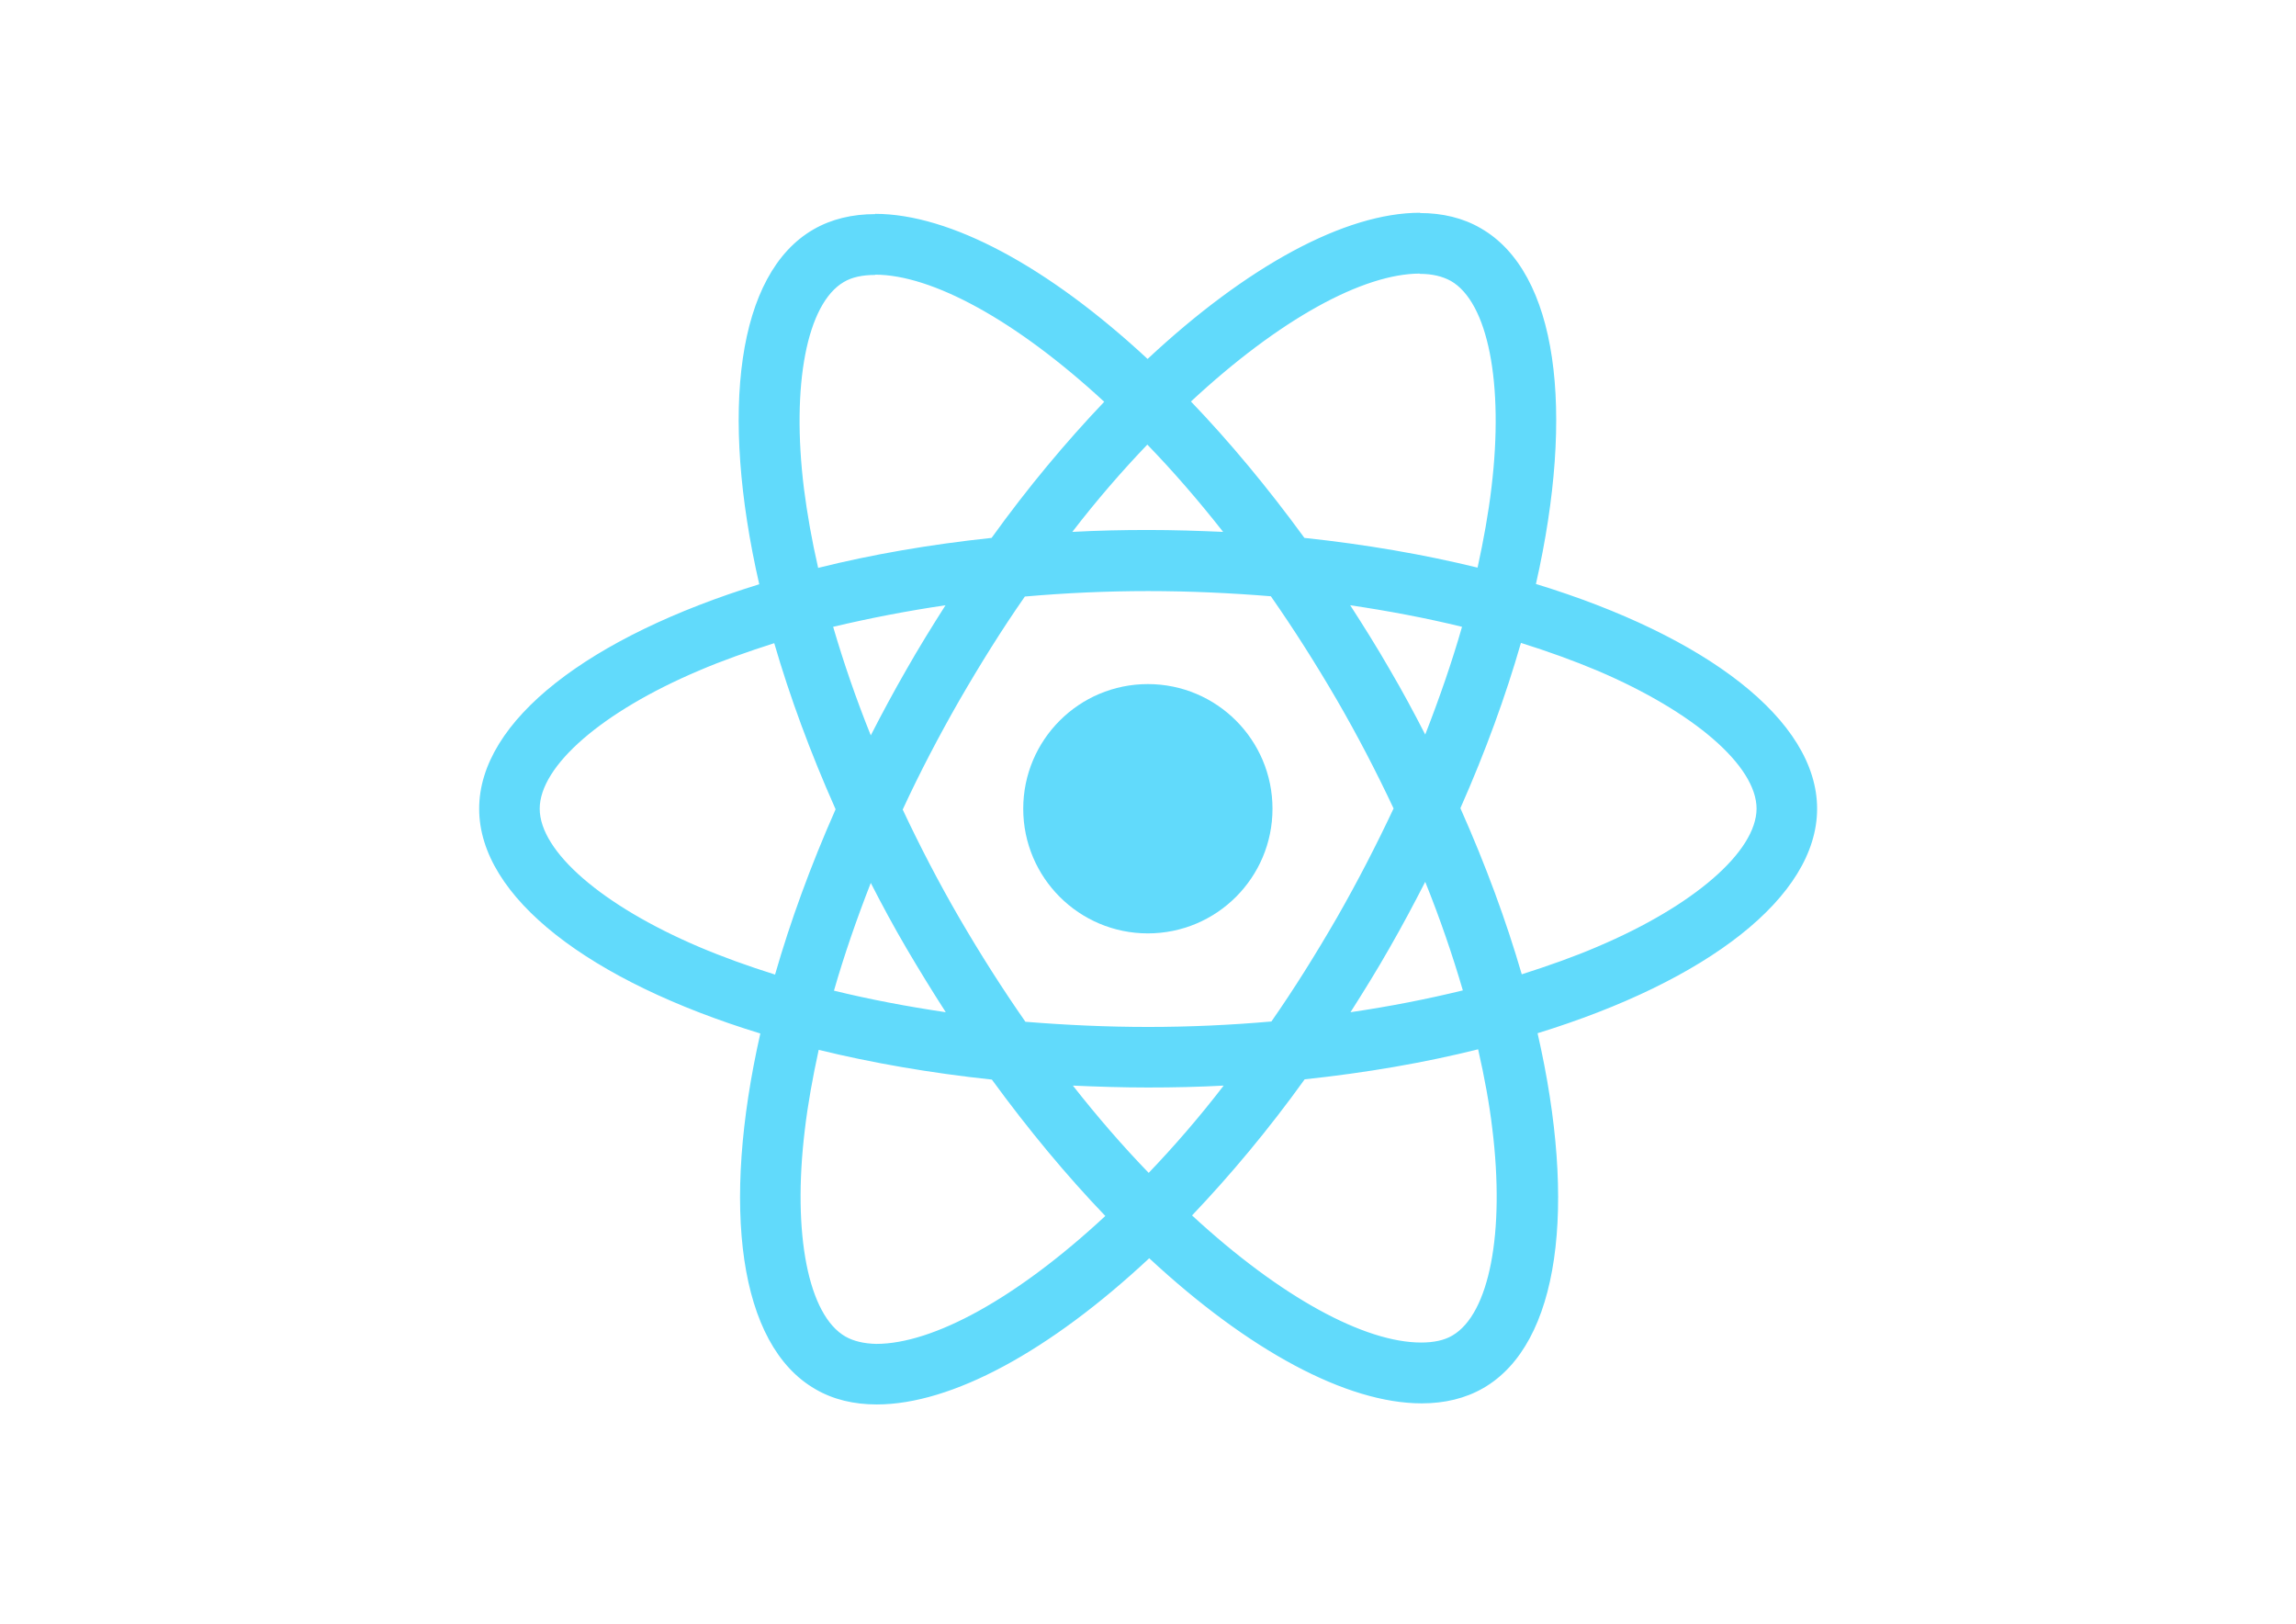
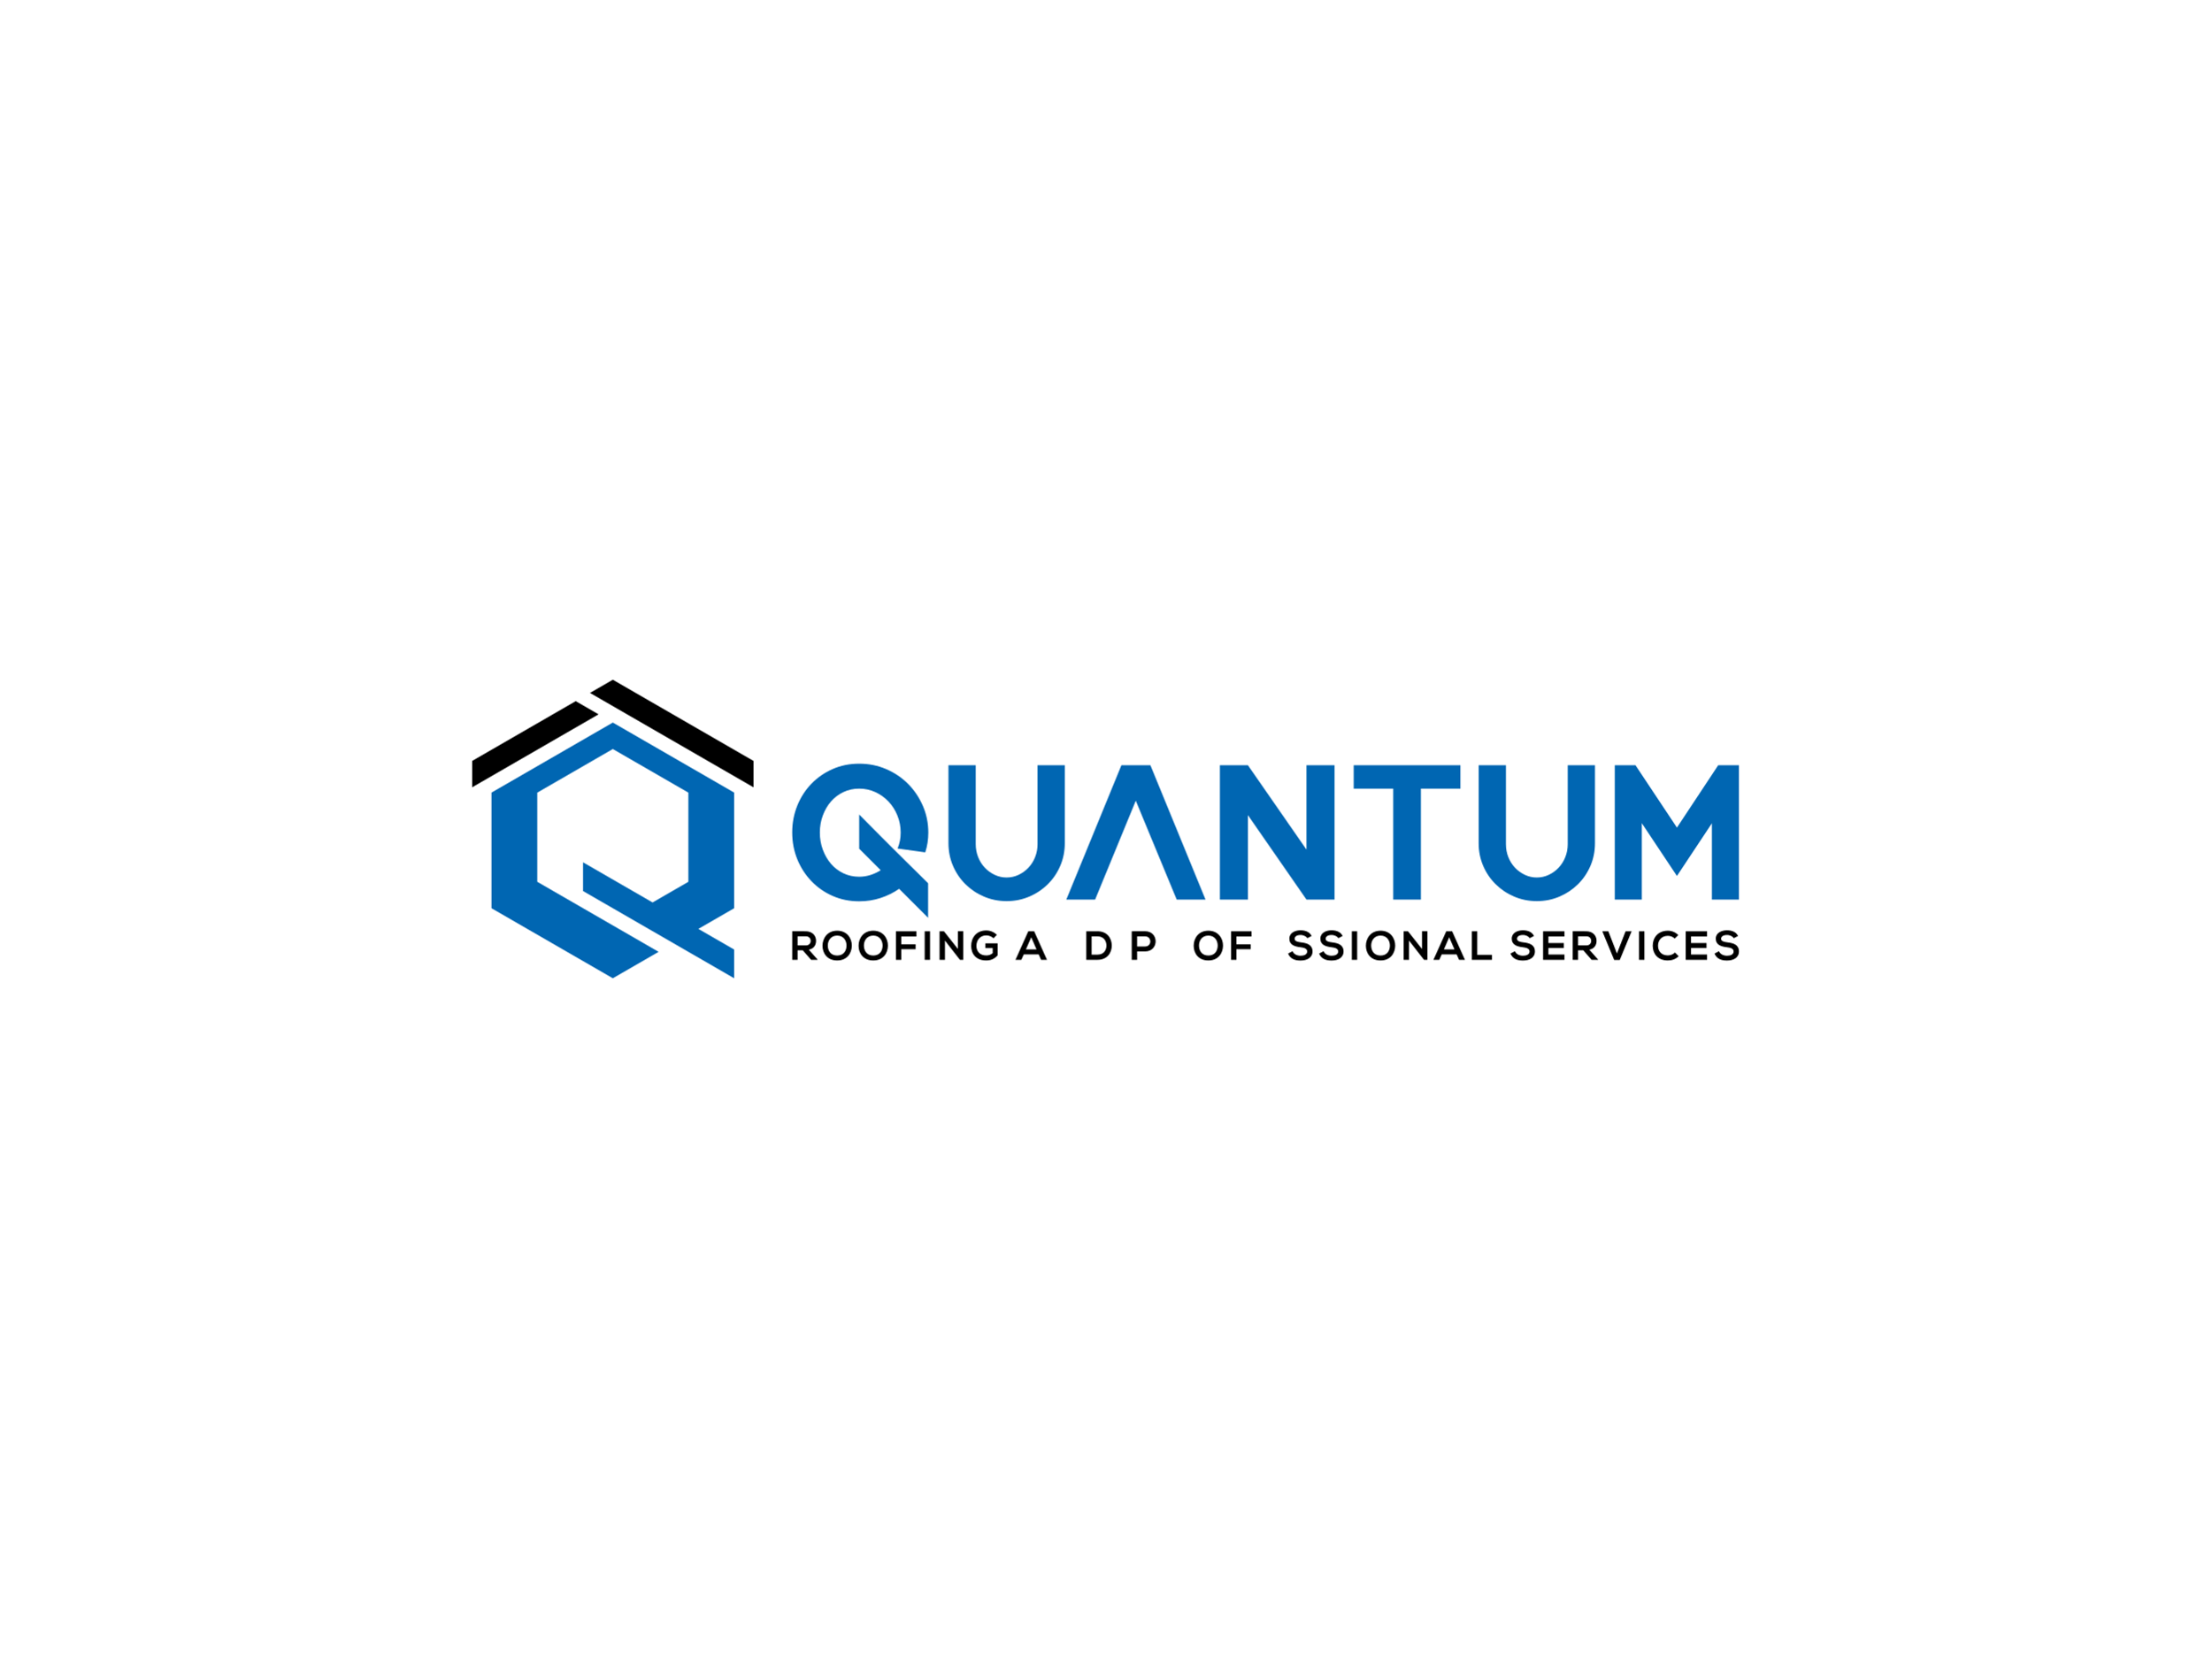
- <svg xmlns="http://www.w3.org/2000/svg" viewBox="0 0 841.9 595.3">
-   <g fill="#61DAFB">
-     <path d="M666.3 296.5c0-32.5-40.7-63.3-103.1-82.4 14.4-63.6 8-114.2-20.2-130.4-6.5-3.8-14.1-5.6-22.4-5.6v22.3c4.6 0 8.3.9 11.4 2.6 13.6 7.8 19.5 37.5 14.9 75.7-1.1 9.4-2.9 19.3-5.1 29.4-19.6-4.8-41-8.5-63.5-10.9-13.5-18.5-27.5-35.3-41.6-50 32.6-30.3 63.2-46.9 84-46.9V78c-27.5 0-63.5 19.6-99.9 53.6-36.4-33.8-72.4-53.2-99.9-53.2v22.3c20.7 0 51.4 16.5 84 46.6-14 14.7-28 31.4-41.3 49.9-22.6 2.4-44 6.1-63.6 11-2.3-10-4-19.7-5.2-29-4.7-38.2 1.1-67.9 14.6-75.8 3-1.8 6.9-2.6 11.5-2.6V78.5c-8.4 0-16 1.8-22.6 5.6-28.1 16.2-34.4 66.7-19.9 130.1-62.2 19.2-102.7 49.9-102.7 82.3 0 32.5 40.7 63.3 103.1 82.4-14.4 63.6-8 114.2 20.2 130.4 6.5 3.8 14.1 5.6 22.5 5.6 27.5 0 63.5-19.6 99.9-53.6 36.4 33.8 72.4 53.2 99.9 53.2 8.4 0 16-1.8 22.6-5.6 28.1-16.2 34.4-66.7 19.9-130.1 62-19.1 102.5-49.9 102.5-82.3zm-130.2-66.7c-3.7 12.9-8.3 26.2-13.5 39.5-4.1-8-8.4-16-13.1-24-4.6-8-9.5-15.8-14.4-23.4 14.2 2.1 27.9 4.7 41 7.9zm-45.8 106.5c-7.8 13.5-15.8 26.3-24.1 38.2-14.9 1.3-30 2-45.2 2-15.1 0-30.2-.7-45-1.9-8.3-11.9-16.4-24.6-24.2-38-7.6-13.1-14.5-26.4-20.8-39.8 6.2-13.4 13.2-26.8 20.7-39.9 7.8-13.5 15.8-26.3 24.1-38.2 14.9-1.3 30-2 45.2-2 15.1 0 30.2.7 45 1.9 8.3 11.9 16.4 24.6 24.2 38 7.6 13.1 14.5 26.4 20.8 39.8-6.3 13.4-13.2 26.8-20.7 39.9zm32.3-13c5.4 13.4 10 26.8 13.8 39.8-13.1 3.2-26.9 5.9-41.2 8 4.9-7.7 9.8-15.6 14.4-23.7 4.6-8 8.9-16.1 13-24.1zM421.2 430c-9.3-9.6-18.6-20.3-27.8-32 9 .4 18.2.7 27.5.7 9.4 0 18.7-.2 27.8-.7-9 11.7-18.3 22.4-27.5 32zm-74.4-58.9c-14.2-2.1-27.9-4.7-41-7.9 3.7-12.9 8.3-26.2 13.5-39.5 4.1 8 8.4 16 13.1 24 4.7 8 9.5 15.8 14.4 23.4zM420.7 163c9.3 9.6 18.6 20.3 27.8 32-9-.4-18.2-.7-27.5-.7-9.4 0-18.7.2-27.8.7 9-11.7 18.3-22.4 27.5-32zm-74 58.9c-4.9 7.7-9.8 15.6-14.4 23.7-4.6 8-8.9 16-13 24-5.4-13.4-10-26.8-13.8-39.8 13.1-3.1 26.9-5.8 41.2-7.9zm-90.5 125.2c-35.4-15.1-58.3-34.9-58.3-50.6 0-15.7 22.9-35.6 58.3-50.6 8.6-3.7 18-7 27.7-10.1 5.7 19.6 13.2 40 22.5 60.9-9.2 20.8-16.6 41.1-22.2 60.6-9.9-3.1-19.3-6.5-28-10.2zM310 490c-13.6-7.8-19.5-37.5-14.9-75.7 1.1-9.4 2.9-19.3 5.1-29.4 19.6 4.8 41 8.5 63.5 10.9 13.5 18.5 27.5 35.3 41.6 50-32.6 30.3-63.2 46.9-84 46.9-4.5-.1-8.3-1-11.3-2.7zm237.2-76.2c4.7 38.2-1.1 67.9-14.6 75.8-3 1.8-6.9 2.6-11.5 2.6-20.7 0-51.4-16.5-84-46.6 14-14.7 28-31.4 41.3-49.9 22.6-2.4 44-6.1 63.6-11 2.3 10.1 4.1 19.8 5.2 29.1zm38.5-66.7c-8.6 3.7-18 7-27.7 10.1-5.7-19.6-13.2-40-22.5-60.9 9.2-20.8 16.6-41.1 22.2-60.6 9.9 3.1 19.3 6.5 28.1 10.2 35.4 15.1 58.3 34.9 58.3 50.6-.1 15.7-23 35.6-58.4 50.6zM320.8 78.4z" />
-     <circle cx="420.9" cy="296.5" r="45.7" />
-     <path d="M520.5 78.1z" />
+ <svg xmlns="http://www.w3.org/2000/svg" xmlnsXlink="http://www.w3.org/1999/xlink" width="1066.667" height="800" xmlnsV="https://vecta.io/nano">
+   <defs>
+     <clipPath id="A">
+       <path d="M0 600h800V0H0z" />
+     </clipPath>
+     <path id="B" d="M387.95 262.999h1.946v-10.338h-1.208v-.014l-5.427 6.975v-6.961h-1.946v10.324h1.576l5.059-6.401z" />
+     <path id="C" d="M422.876 261.17v-3.302h2.965c1.239 0 1.769.824 1.769 1.651s-.546 1.651-1.769 1.651zm7.198-8.509h-2.317l-3.007 3.45h-1.874v-3.45h-1.946v10.338l4.911-.014c2.434-.014 3.717-1.637 3.717-3.422 0-1.417-.651-2.845-2.611-3.244l3.127-3.525z" />
+     <path id="D" d="M463.345 252.661h-7.729v10.324h7.729v-1.887h-5.797v-2.375h5.589v-1.816h-5.589v-2.328h5.797z" />
+   </defs>
+   <g transform="matrix(1.333333 0 0 -1.333333 0 800)">
+     <path d="M265.623 313.174l-43.904 25.346-43.9-25.346v-41.848l43.901-25.346 16.568 9.565-43.902 25.347v32.269l27.334 15.782 27.336-15.782v-32.269l-12.951-7.477-25.151 14.52-.002-10.391 54.671-31.564v10.393l-12.95 7.477 12.95 7.476z" fill="#0066b2" />
+     <path d="M170.825 315.091l45.737 26.406-8.267 4.772-37.47-21.633zm101.793 9.545l-50.898 29.385-8.267-4.773 59.165-34.157z" />
+     <g clip-path="url(#A)">
+       <g fill="#0066b2">
+         <path d="M567.222 294.879v-.139-.208c0-1.667-.29-3.23-.869-4.689s-1.376-2.732-2.396-3.821-2.211-1.955-3.578-2.604-2.812-.971-4.34-.971a9.96 9.96 0 0 0-4.339.971c-1.364.65-2.56 1.516-3.578 2.604s-1.818 2.364-2.396 3.821-.869 3.022-.869 4.689v.208.139 28.2h-9.863v-28.2c0-2.918.546-5.65 1.634-8.196s2.593-4.769 4.515-6.668 4.155-3.393 6.701-4.479 5.279-1.634 8.195-1.634 5.648.546 8.196 1.634 4.782 2.581 6.701 4.479 3.429 4.121 4.515 6.668 1.634 5.278 1.634 8.196v28.2h-9.863zm-94.525-2.331l-21.185 30.531h-10.138v-48.62h10.138v30.561l21.185-30.561h10.141v2.462 1.012 45.146h-10.141zm17.083 22.057h14.309V274.46h10.002v40.145h14.306v8.474H489.78zm131.894 8.474l-14.932-22.573-15.003 22.573h-7.5V274.46h9.792v27.642l12.711-19.1 12.641 19.061V274.46h9.792v42.367 2.015 4.237zm-215.932 0l-19.936-48.619h10.42l14.714 35.783 14.804-35.783h10.42l-19.936 48.619zm-80.986-30.145l10.002-1.388a20.95 20.95 0 0 1 .833 3.473c.185 1.202.279 2.43.279 3.681 0 3.426-.661 6.656-1.979 9.688s-3.102 5.679-5.348 7.938-4.887 4.04-7.919 5.348-6.286 1.96-9.759 1.96-6.68-.649-9.619-1.945-5.5-3.068-7.674-5.313-3.88-4.885-5.105-7.917-1.842-6.264-1.842-9.69c0-3.474.614-6.716 1.842-9.724s2.928-5.65 5.105-7.917a23.79 23.79 0 0 1 7.674-5.348c2.939-1.299 6.148-1.946 9.619-1.946 2.685 0 5.244.395 7.676 1.181s4.687 1.898 6.772 3.334l10.486-10.489v12.503l-3.542 3.509-4.443 4.375-4.829 4.791-4.758 4.758-4.2 4.238-3.162 3.195v-12.363l7.78-7.781a15.49 15.49 0 0 0-3.716-1.735c-1.32-.418-2.673-.626-4.064-.626-2.083 0-3.993.416-5.728 1.247s-3.23 1.976-4.482 3.431-2.233 3.154-2.951 5.095-1.077 4.019-1.077 6.236c0 2.172.359 4.229 1.077 6.168s1.702 3.626 2.951 5.06a13.77 13.77 0 0 0 4.482 3.395c1.735.831 3.645 1.249 5.728 1.249s4.028-.418 5.835-1.251a15.41 15.41 0 0 0 4.757-3.403c1.365-1.435 2.442-3.126 3.23-5.069s1.181-4.007 1.181-6.182c0-1.067-.092-2.061-.279-2.987a15.95 15.95 0 0 0-.833-2.779m50.633 1.945v-.139-.208c0-1.667-.29-3.23-.869-4.689s-1.376-2.732-2.397-3.821a11.77 11.77 0 0 0-3.577-2.604c-1.367-.649-2.812-.971-4.34-.971a9.97 9.97 0 0 0-4.34.971 11.75 11.75 0 0 0-3.577 2.604c-1.02 1.089-1.818 2.364-2.396 3.821s-.869 3.022-.869 4.689v.208.139 28.2h-9.863v-28.2c0-2.918.546-5.65 1.634-8.196s2.593-4.769 4.515-6.668 4.155-3.393 6.701-4.479 5.279-1.634 8.195-1.634 5.648.546 8.196 1.634a21.36 21.36 0 0 1 6.701 4.479c1.922 1.899 3.429 4.121 4.515 6.668s1.634 5.278 1.634 8.196v28.2h-9.863z" />
+       </g>
+       <path d="M288.571 261.17v-3.302h2.964c1.239 0 1.771.824 1.771 1.651s-.546 1.651-1.771 1.651zm7.198-8.509h-2.316l-3.009 3.45h-1.873v-3.45h-1.946v10.338l4.91-.014c2.434-.014 3.717-1.637 3.717-3.422 0-1.417-.649-2.845-2.61-3.244l3.127-3.525zm3.736 5.059c.044-1.696.958-3.511 3.391-3.511s3.349 1.829 3.378 3.525c.03 1.74-.944 3.687-3.378 3.687s-3.435-1.961-3.391-3.701m8.687.044c-.03-2.67-1.667-5.34-5.296-5.34s-5.308 2.612-5.308 5.324 1.74 5.443 5.308 5.443c3.556 0 5.325-2.728 5.296-5.427m4.369-.044c.045-1.696.958-3.511 3.391-3.511s3.349 1.829 3.378 3.525c.03 1.74-.944 3.687-3.378 3.687s-3.435-1.961-3.391-3.701m8.687.044c-.03-2.67-1.666-5.34-5.296-5.34s-5.308 2.612-5.308 5.324 1.74 5.443 5.308 5.443c3.556 0 5.325-2.728 5.296-5.427m2.91-5.103v10.31h7.419v-1.873h-5.473v-2.818h5.178v-1.799h-5.178v-3.82zm10.402 10.324h1.931v-10.324h-1.931zm12.021.014h1.948v-10.338h-1.21v-.014l-5.428 6.975v-6.961h-1.947v10.324h1.579l5.058-6.401zm12.881-2.537c-.693.663-1.726 1.033-2.626 1.033-2.212 0-3.554-1.682-3.554-3.806 0-1.696.989-3.45 3.554-3.45.812 0 1.519.175 2.331.824v1.83h-2.64v1.74h4.425v-4.35c-1.018-1.166-2.302-1.859-4.116-1.859-3.878 0-5.457 2.553-5.457 5.265 0 2.907 1.815 5.591 5.457 5.591 1.387 0 2.774-.532 3.835-1.579zm13.648.354l-1.918-4.394h3.834zm2.698-6.209h-5.399l-.883-1.946h-2.11l4.631 10.324h2.124l4.63-10.324h-2.122z" />
+       <use xlinkHref="#B" />
+       <path d="M394.962 254.534h2.124c2.345 0 3.272 1.71 3.23 3.391-.044 1.607-.988 3.216-3.23 3.216h-2.124zm7.284 3.377c.045-2.611-1.548-5.251-5.16-5.251h-4.056v10.325h4.056c3.539 0 5.118-2.523 5.16-5.074m9.165-.428h2.921c2.492 0 2.475 3.658 0 3.658h-2.921zm2.921-1.785h-2.921v-3.038h-1.946v10.325l4.867.014c5.042 0 5.056-7.301 0-7.301" />
+       <use xlinkHref="#C" />
+       <path d="M433.807 257.72c.044-1.696.958-3.511 3.391-3.511s3.35 1.829 3.378 3.525c.03 1.74-.944 3.687-3.378 3.687s-3.435-1.961-3.391-3.701m8.687.044c-.03-2.67-1.667-5.34-5.296-5.34s-5.309 2.612-5.309 5.324 1.74 5.443 5.309 5.443c3.556 0 5.324-2.728 5.296-5.427m2.912-5.103v10.31h7.418v-1.873h-5.472v-2.818h5.177v-1.799h-5.177v-3.82z" />
+       <use xlinkHref="#D" />
+       <path d="M473.008 260.493c-.354.59-1.328 1.15-2.448 1.15-1.447 0-2.14-.604-2.14-1.373 0-.899 1.063-1.15 2.302-1.297 2.152-.265 4.16-.827 4.16-3.289 0-2.3-2.036-3.288-4.338-3.288-2.108 0-3.731.649-4.497 2.537l1.621.841c.459-1.136 1.653-1.638 2.906-1.638 1.223 0 2.375.427 2.375 1.548 0 .973-1.018 1.371-2.389 1.518-2.11.251-4.056.813-4.056 3.127 0 2.124 2.094 2.996 3.996 3.01 1.609 0 3.274-.457 4.056-2.05zm11.226 0c-.354.59-1.328 1.15-2.448 1.15-1.447 0-2.14-.604-2.14-1.373 0-.899 1.063-1.15 2.302-1.297 2.153-.265 4.157-.827 4.157-3.289 0-2.3-2.033-3.288-4.335-3.288-2.108 0-3.731.649-4.497 2.537l1.621.841c.459-1.136 1.653-1.638 2.906-1.638 1.223 0 2.375.427 2.375 1.548 0 .973-1.018 1.371-2.389 1.518-2.11.251-4.056.813-4.056 3.127 0 2.124 2.094 2.996 3.996 3.01 1.609 0 3.274-.457 4.056-2.05zm4.872 2.492h1.932v-10.324h-1.932zm7.008-5.265c.044-1.696.958-3.511 3.391-3.511s3.35 1.829 3.378 3.525c.03 1.74-.944 3.687-3.378 3.687s-3.436-1.961-3.391-3.701m8.687.044c-.03-2.67-1.667-5.34-5.296-5.34s-5.309 2.612-5.309 5.324 1.74 5.443 5.309 5.443c3.556 0 5.324-2.728 5.296-5.427m9.694 5.235h1.946v-10.338h-1.208v-.014l-5.427 6.975v-6.961h-1.946v10.324h1.576l5.059-6.401zm9.842-2.183l-1.918-4.394h3.834zm2.698-6.209h-5.399l-.882-1.946h-2.111l4.631 10.324h2.124l4.631-10.324h-2.122zm7.453 8.378v-8.526h5.31v-1.798h-7.256v10.324zm18.988-2.492c-.354.59-1.328 1.15-2.448 1.15-1.447 0-2.14-.604-2.14-1.373 0-.899 1.063-1.15 2.302-1.297 2.153-.265 4.16-.827 4.16-3.289 0-2.3-2.036-3.288-4.338-3.288-2.108 0-3.731.649-4.497 2.537l1.621.841c.459-1.136 1.653-1.638 2.906-1.638 1.223 0 2.375.427 2.375 1.548 0 .973-1.018 1.371-2.389 1.518-2.11.251-4.056.813-4.056 3.127 0 2.124 2.094 2.996 3.996 3.01 1.609 0 3.274-.457 4.056-2.05zm12.554-7.832h-7.729v10.324h7.729v-1.887h-5.797v-2.375h5.589v-1.816h-5.589v-2.328h5.797zm4.945 8.509v-3.302h2.965c1.239 0 1.769.824 1.769 1.651s-.546 1.651-1.769 1.651zm7.198-8.509h-2.317l-3.007 3.45h-1.874v-3.45h-1.946v10.338l4.911-.014c2.434-.014 3.717-1.637 3.717-3.422 0-1.417-.651-2.845-2.611-3.244l3.127-3.525zm7.878-.045h-2.019l-4.293 10.369h2.183l3.113-8.039 3.126 8.039h2.183zm6.982 10.369h1.932v-10.324h-1.932zm14.337-9.027c-1.063-1.047-2.434-1.534-3.923-1.534-3.834 0-5.457 2.64-5.471 5.324-.017 2.7 1.74 5.443 5.471 5.443 1.4 0 2.728-.532 3.79-1.579l-1.298-1.253c-.679.663-1.593.975-2.492.975-2.492 0-3.57-1.86-3.556-3.586.017-1.71 1.003-3.495 3.556-3.495.899 0 1.916.368 2.595 1.047zm10.27-1.297h-7.729v10.324h7.729v-1.887h-5.797v-2.375h5.589v-1.816h-5.589v-2.328h5.797zm9.664 7.832c-.354.59-1.328 1.15-2.448 1.15-1.447 0-2.14-.604-2.14-1.373 0-.899 1.063-1.15 2.302-1.297 2.153-.265 4.157-.827 4.157-3.289 0-2.3-2.033-3.288-4.335-3.288-2.108 0-3.731.649-4.497 2.537l1.621.841c.459-1.136 1.653-1.638 2.907-1.638 1.222 0 2.374.427 2.374 1.548 0 .973-1.018 1.371-2.389 1.518-2.11.251-4.056.813-4.056 3.127 0 2.124 2.094 2.996 3.996 3.01 1.609 0 3.274-.457 4.056-2.05z" />
+     </g>
  </g>
</svg>
